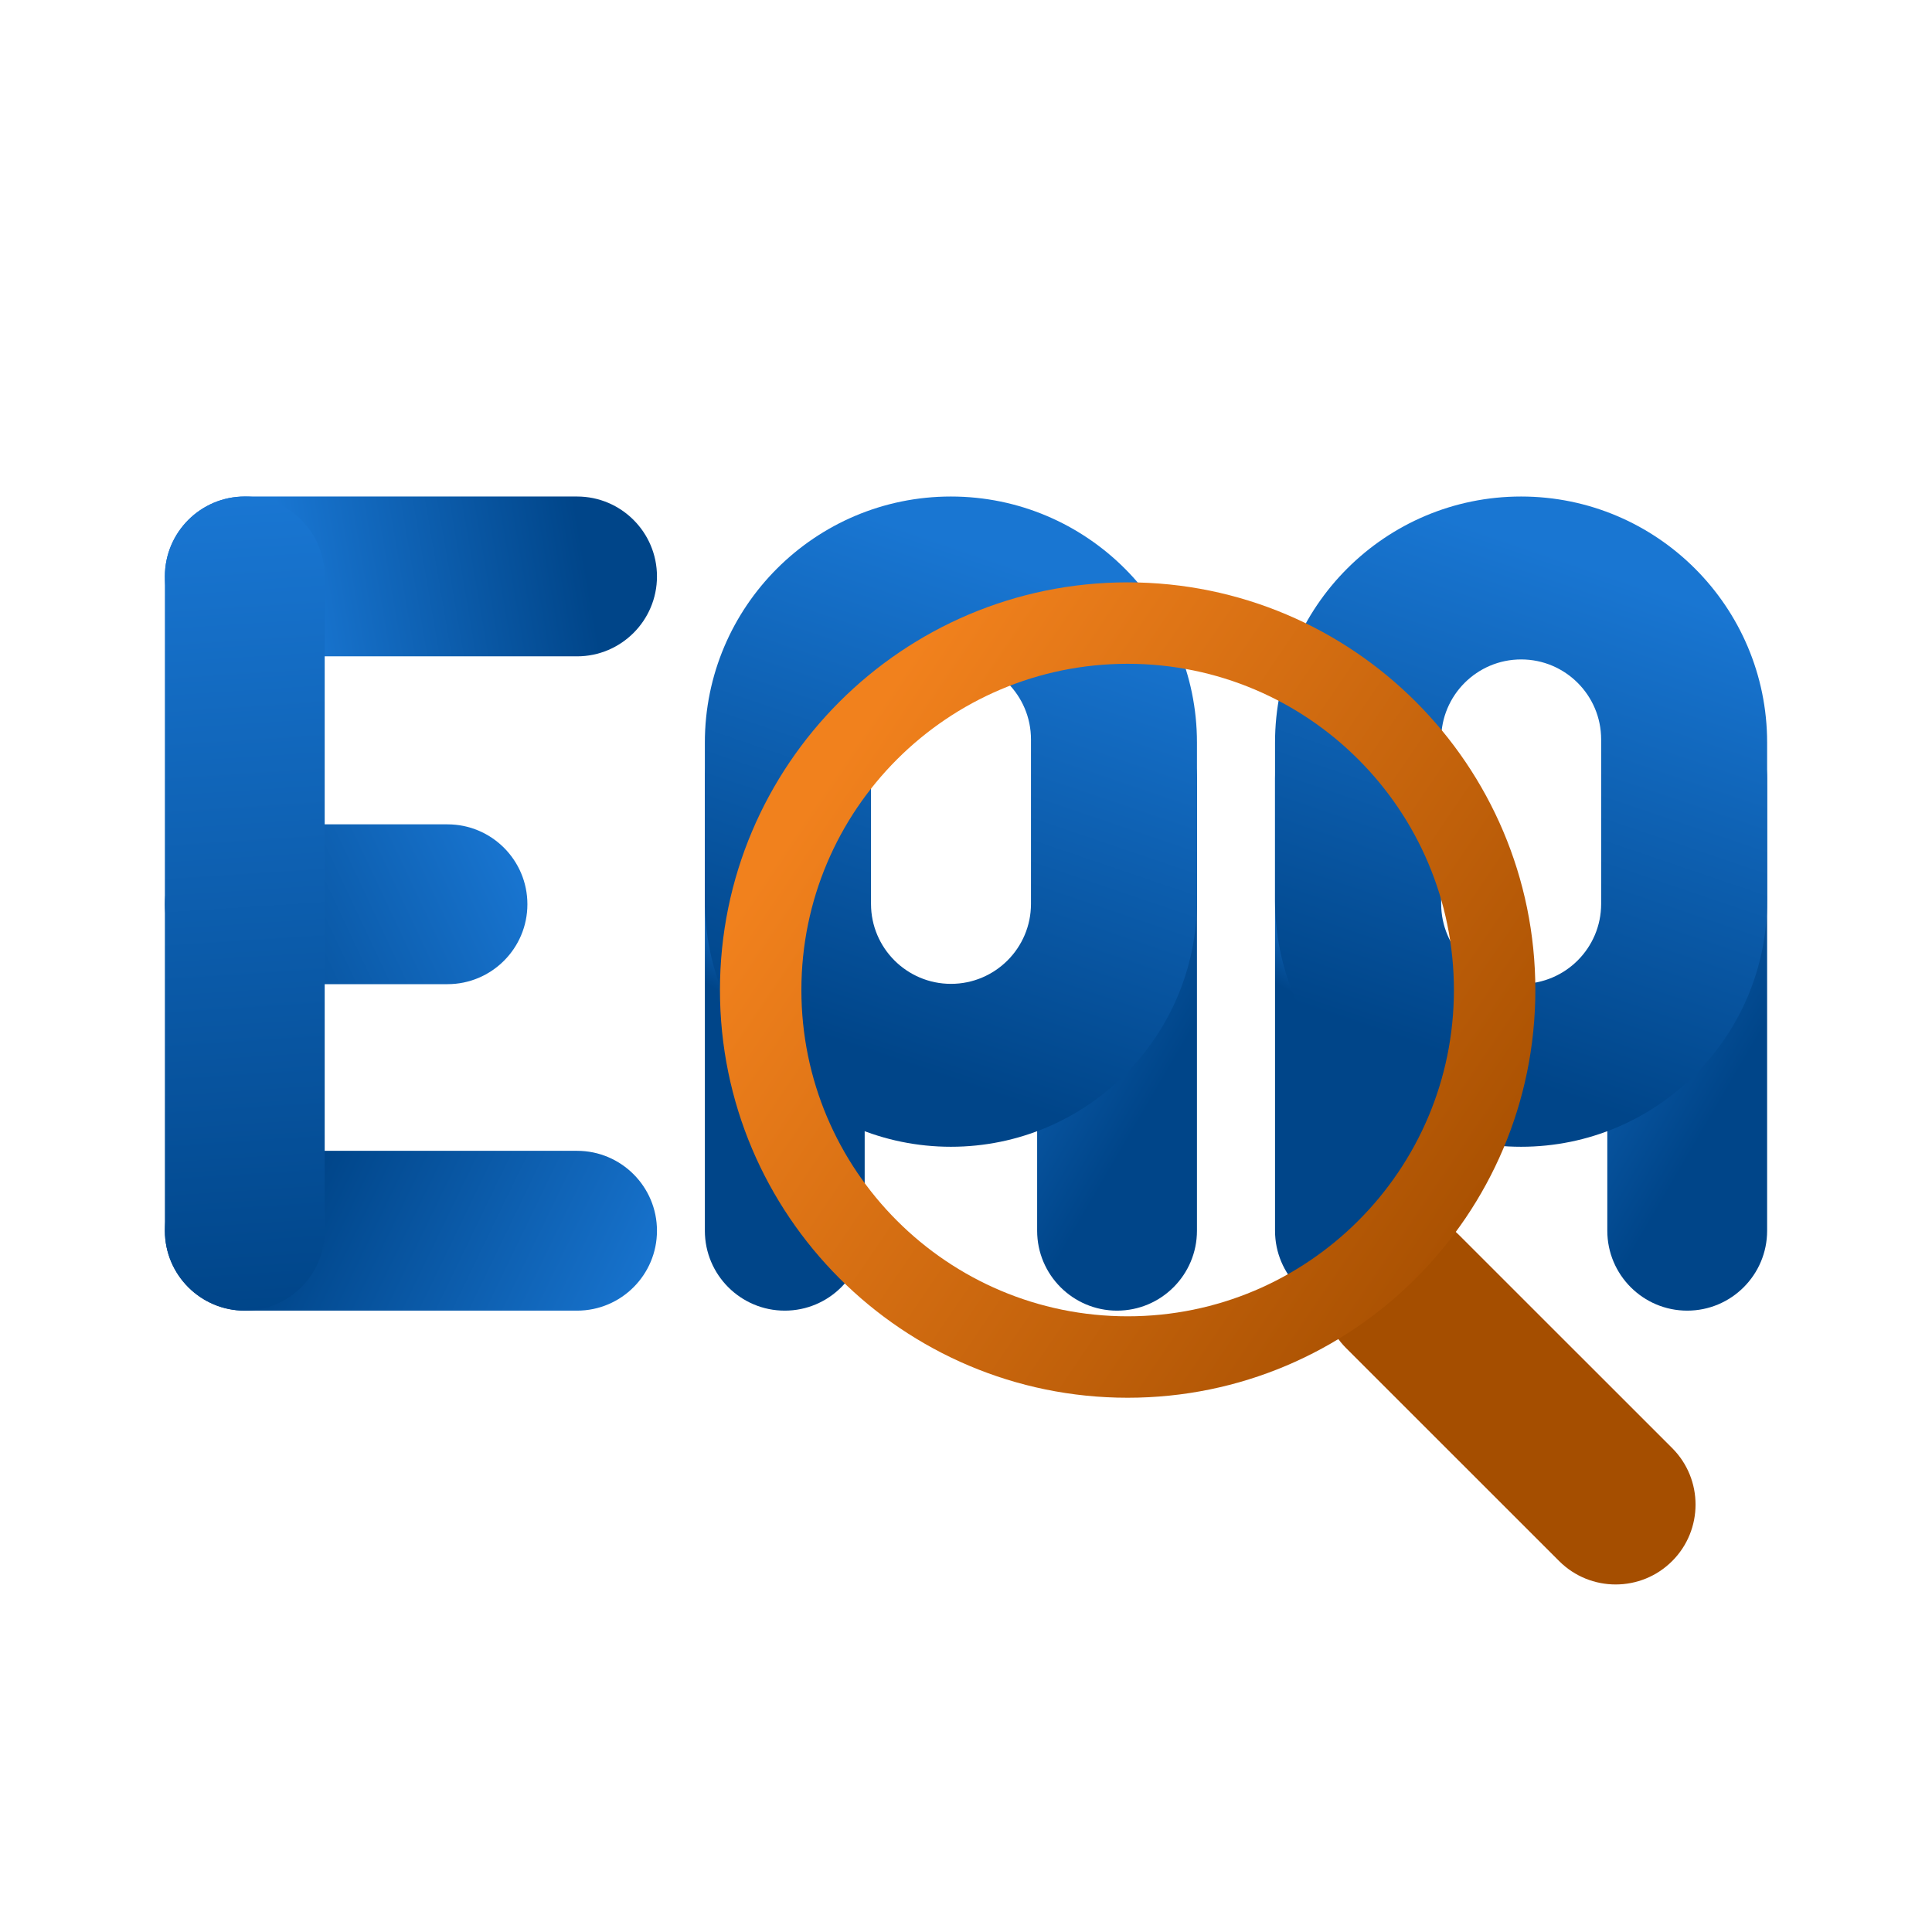
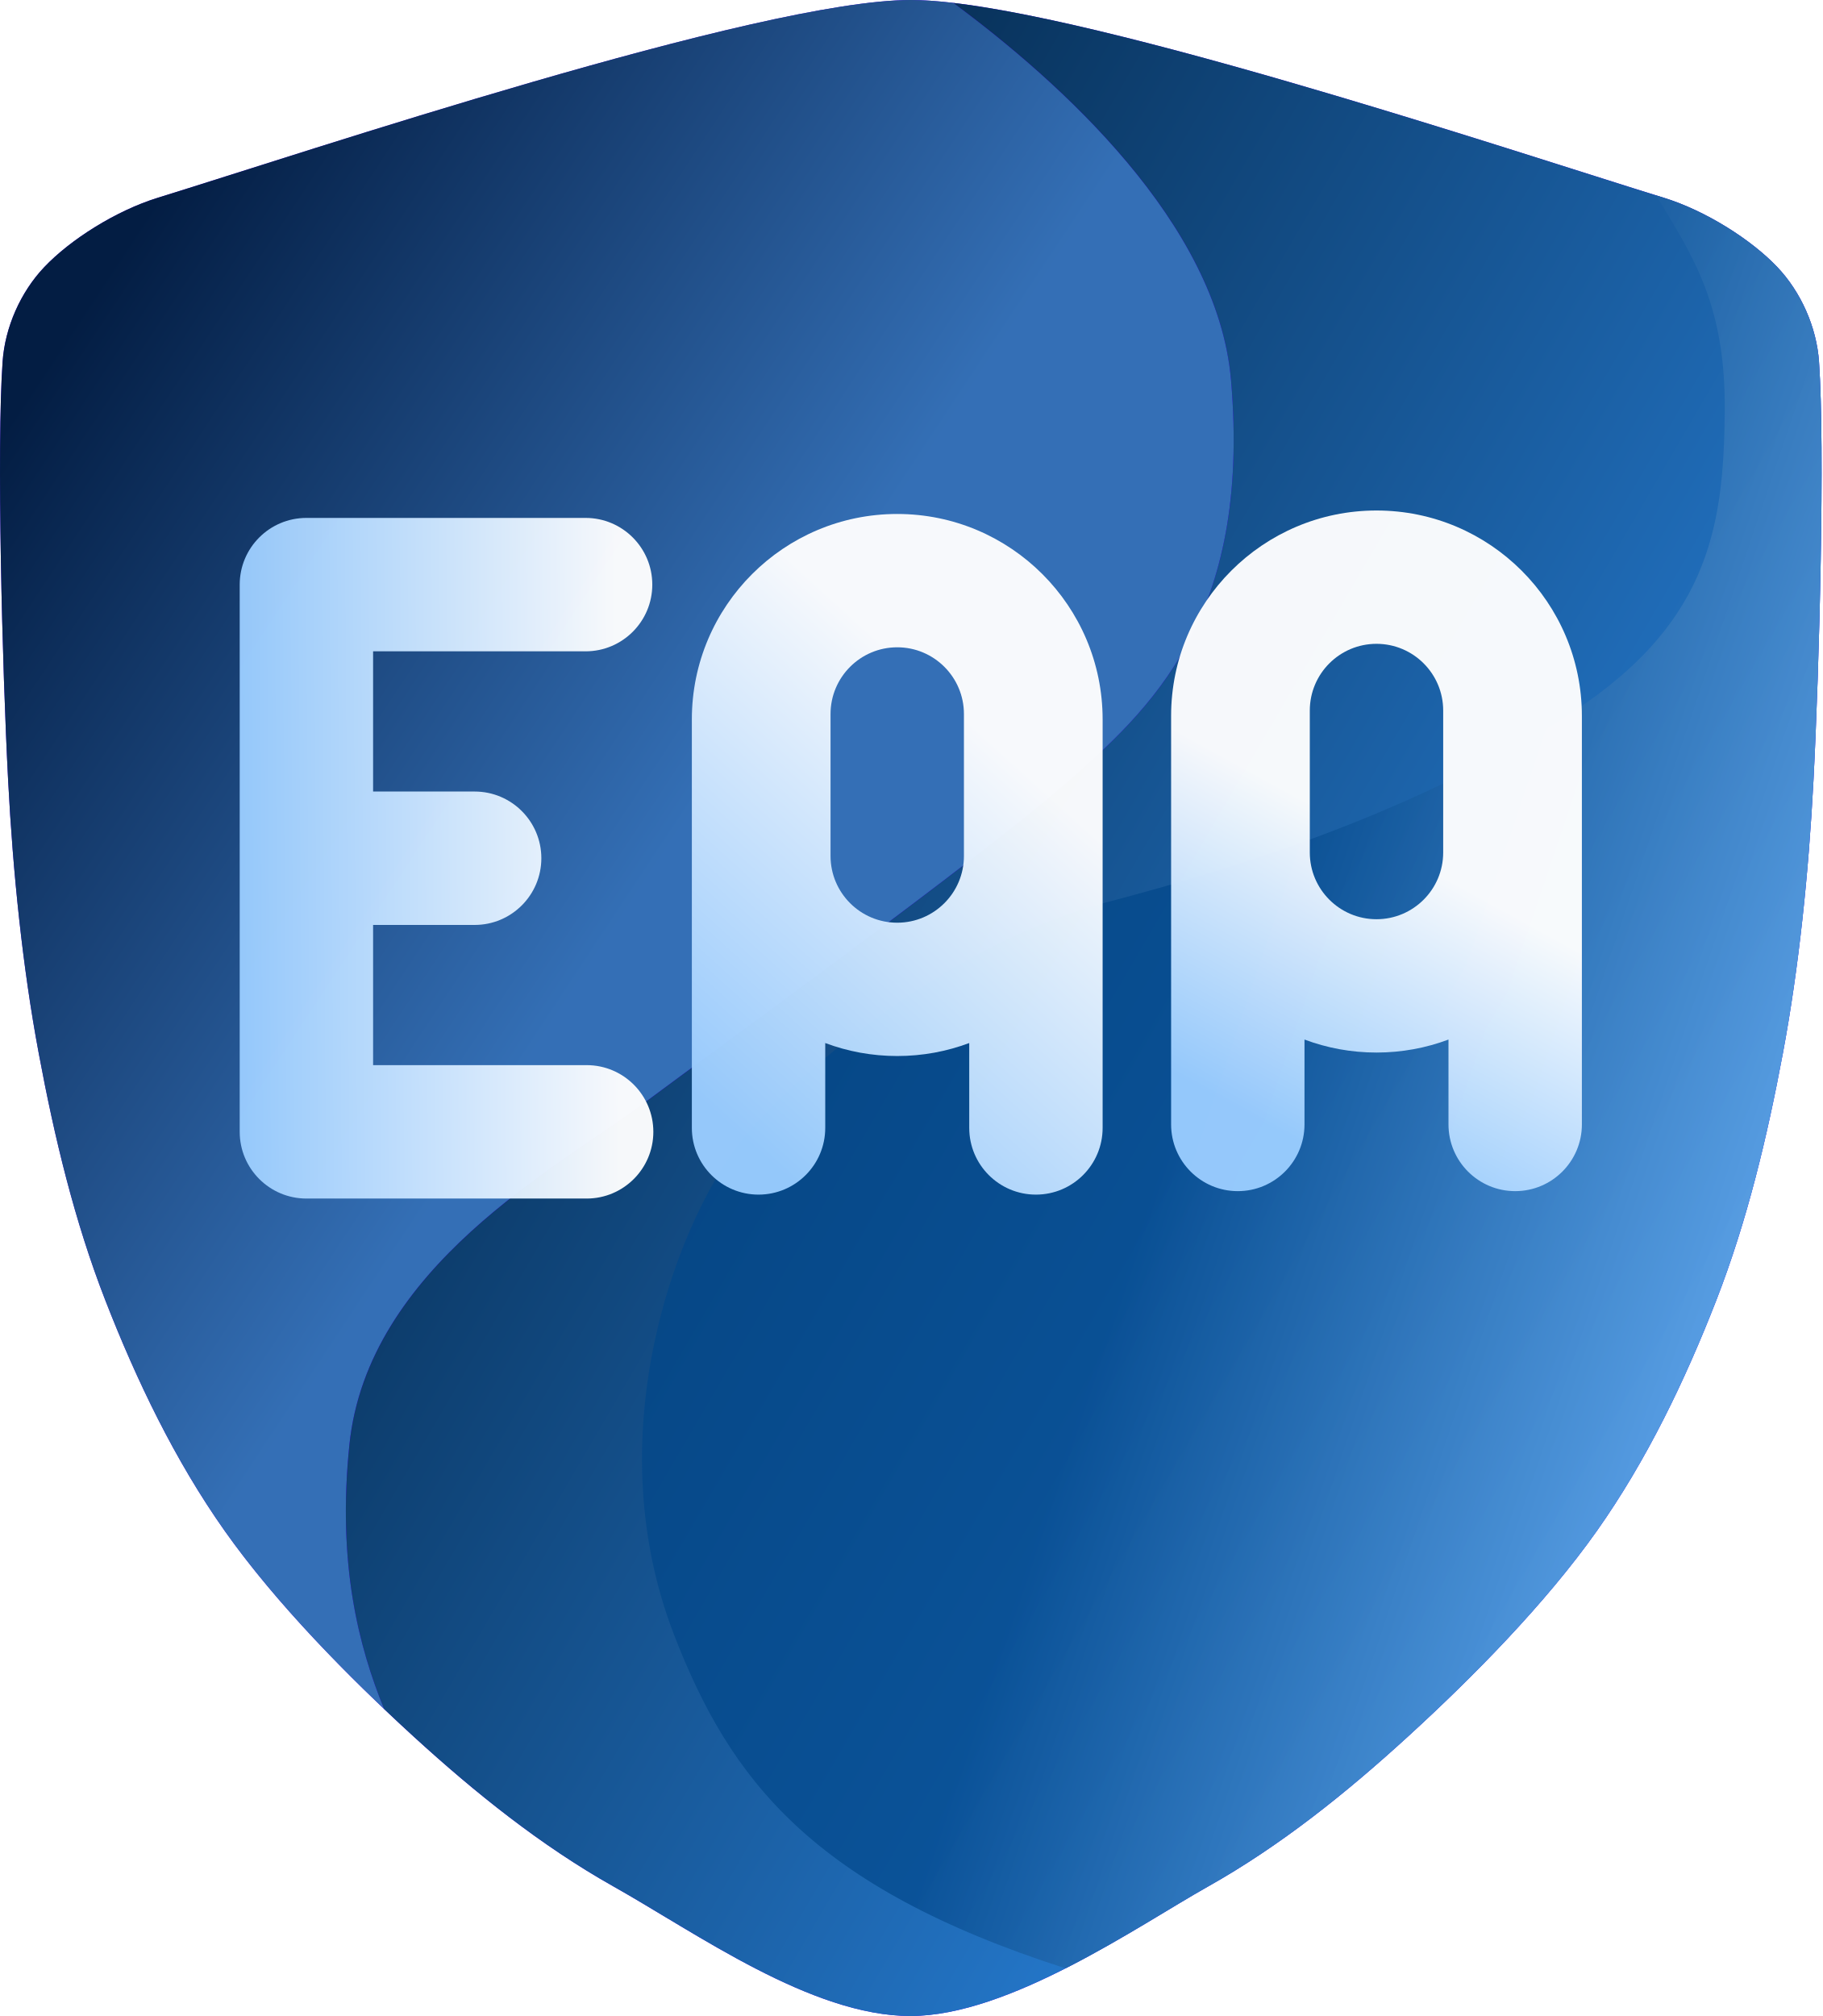
- <svg xmlns="http://www.w3.org/2000/svg" width="100%" height="100%" viewBox="0 0 512 512" version="1.1" xml:space="preserve" style="fill-rule:evenodd;clip-rule:evenodd;stroke-linejoin:round;stroke-miterlimit:2;">
-   <g>
-     <g transform="matrix(1.07876,0,0,1.07876,-11.6396,-36.5255)">
-       <g transform="matrix(0.986713,0,0,0.741909,137.779,89.8393)">
-         <path d="M86.58,182.293L86.58,332.067C86.58,346.671 77.665,358.527 66.685,358.527C55.705,358.527 46.79,346.671 46.79,332.067L46.79,182.293C46.79,167.69 55.705,155.834 66.685,155.834C77.665,155.834 86.58,167.69 86.58,182.293Z" style="fill:url(#_Linear1);" />
+ <svg xmlns="http://www.w3.org/2000/svg" width="100%" height="100%" viewBox="0 0 926 1024" version="1.1" xml:space="preserve" style="fill-rule:evenodd;clip-rule:evenodd;stroke-linejoin:round;stroke-miterlimit:2;">
+   <g transform="matrix(2,0,0,2,1563.48,-1457.23)">
+     <g transform="matrix(1,0,0,1,427.413,728.614)">
+       <path d="M-977.899,512C-1003.06,512 -1032.25,490.951 -1053.29,479.122C-1071.74,468.753 -1088.46,455.308 -1104.09,441.027C-1120.55,425.977 -1139.01,407.282 -1152.06,388.822C-1164.75,370.873 -1174.51,350.492 -1182.39,330.268C-1190.26,310.07 -1195.34,288.788 -1199.32,267.482C-1203.44,245.495 -1205.87,221.504 -1207.08,198.346C-1208.61,169.069 -1210.02,113.572 -1208.49,91.82C-1207.88,83.103 -1203.93,74.173 -1197.91,67.835C-1191.33,60.897 -1179.78,53.524 -1168.99,50.198C-1132.3,38.892 -1016.19,0 -977.806,0C-939.419,0 -823.309,38.892 -786.624,50.198C-775.833,53.524 -764.285,60.897 -757.7,67.835C-751.684,74.173 -747.731,83.103 -747.118,91.82C-745.59,113.572 -747.001,169.069 -748.529,198.346C-749.738,221.504 -752.174,245.495 -756.289,267.482C-760.277,288.788 -765.353,310.07 -773.221,330.268C-781.098,350.492 -790.866,370.873 -803.556,388.822C-816.607,407.282 -835.066,425.977 -851.527,441.027C-867.147,455.308 -883.871,468.753 -902.321,479.122C-920.024,489.072 -952.737,512 -977.899,512Z" style="fill:rgb(79,0,255);" />
+     </g>
+     <g transform="matrix(1,0,0,1,427.413,728.614)">
+       <path d="M-1111.58,434.046C-1125.94,420.393 -1140.96,404.522 -1152.06,388.822C-1164.75,370.873 -1174.51,350.492 -1182.39,330.268C-1190.26,310.07 -1195.34,288.788 -1199.32,267.482C-1203.44,245.495 -1205.87,221.504 -1207.08,198.346C-1208.61,169.069 -1210.02,113.572 -1208.49,91.82C-1207.88,83.103 -1203.93,74.173 -1197.91,67.835C-1191.33,60.897 -1179.78,53.524 -1168.99,50.198C-1132.3,38.892 -1016.19,0 -977.806,0C-974.691,0 -971.064,0.256 -967.009,0.733C-940.031,20.676 -899.898,56.7 -896.471,96.495C-891.269,156.887 -916.987,180.293 -938.948,199.364C-960.908,218.436 -1024.77,264.669 -1046.15,280.562C-1067.53,296.455 -1115.79,321.883 -1120.41,366.961C-1123.5,397.042 -1118.09,418.115 -1111.58,434.046Z" style="fill:url(#_Linear1);" />
+     </g>
+     <g transform="matrix(1,0,0,1,427.413,728.614)">
+       <path d="M-967.009,0.733C-921.097,6.131 -820.332,39.81 -786.624,50.198C-775.833,53.524 -764.285,60.897 -757.7,67.835C-751.684,74.173 -747.731,83.103 -747.118,91.82C-745.59,113.572 -747.001,169.069 -748.529,198.346C-749.738,221.504 -752.174,245.495 -756.289,267.482C-760.277,288.788 -765.353,310.07 -773.221,330.268C-781.098,350.492 -790.866,370.873 -803.556,388.822C-816.607,407.282 -835.066,425.977 -851.527,441.027C-867.147,455.308 -883.871,468.753 -902.321,479.122C-920.024,489.072 -952.737,512 -977.899,512C-1003.06,512 -1032.25,490.951 -1053.29,479.122C-1071.74,468.753 -1088.46,455.308 -1104.09,441.027C-1106.55,438.777 -1109.05,436.446 -1111.58,434.046C-1118.09,418.115 -1123.5,397.042 -1120.41,366.961C-1115.79,321.883 -1067.53,296.455 -1046.15,280.562C-1024.77,264.669 -960.908,218.436 -938.948,199.364C-916.987,180.293 -891.269,156.887 -896.471,96.495C-899.898,56.7 -940.031,20.676 -967.009,0.733Z" style="fill:url(#_Linear2);" />
+     </g>
+     <g transform="matrix(1,0,0,1,427.413,728.614)">
+       <path d="M-788.51,49.614C-787.86,49.816 -787.232,50.011 -786.624,50.198C-775.833,53.524 -764.285,60.897 -757.7,67.835C-751.684,74.173 -747.731,83.103 -747.118,91.82C-745.59,113.572 -747.001,169.069 -748.529,198.346C-749.738,221.504 -752.174,245.495 -756.289,267.482C-760.277,288.788 -765.353,310.07 -773.221,330.268C-781.098,350.492 -790.866,370.873 -803.556,388.822C-816.607,407.282 -835.066,425.977 -851.527,441.027C-867.147,455.308 -883.871,468.753 -902.321,479.122C-911.432,484.243 -924.519,492.801 -938.506,499.902C-1002.9,479.189 -1023.67,451.972 -1037.89,415.32C-1058.29,362.775 -1036.09,307.864 -1019.83,288.449C-1003.58,269.035 -964.751,238.784 -928.631,229.303C-892.511,219.821 -851.876,206.728 -813.499,183.25C-775.122,159.772 -771.362,134.452 -771.058,104.689C-770.781,77.57 -778.946,65.373 -788.51,49.614Z" style="fill:url(#_Linear3);" />
+     </g>
+     <g transform="matrix(1,0,0,1,-6.78734,0)">
+       <g transform="matrix(0.808901,0,0,0.799202,-749.387,758.474)">
+         <path d="M43.665,322.313L43.665,148.418C43.665,136.719 53.049,127.221 64.608,127.221L152.282,127.221C163.841,127.221 173.225,136.719 173.225,148.418C173.225,160.118 163.841,169.616 152.282,169.616L85.552,169.616L85.552,214.168L117.44,214.168C128.999,214.168 138.384,223.666 138.384,235.366C138.384,247.065 128.999,256.564 117.44,256.564L85.552,256.564L85.552,301.115L152.61,301.115C164.169,301.115 173.554,310.614 173.554,322.313C173.554,334.012 164.169,343.511 152.61,343.511L64.937,343.511L64.773,343.51L64.608,343.511C53.049,343.511 43.665,334.012 43.665,322.313Z" style="fill:url(#_Linear4);" />
      </g>
-       <g transform="matrix(0.986713,0,0,0.741909,219.407,89.8393)">
-         <path d="M86.58,182.293L86.58,332.067C86.58,346.671 77.665,358.527 66.685,358.527C55.705,358.527 46.79,346.671 46.79,332.067L46.79,182.293C46.79,167.69 55.705,155.834 66.685,155.834C77.665,155.834 86.58,167.69 86.58,182.293Z" style="fill:url(#_Linear2);" />
+       <g transform="matrix(0.808901,0,0,0.636402,-634.54,813.399)">
+         <path d="M43.665,316.89L43.665,153.841C43.665,153.834 43.665,153.827 43.665,153.821C43.683,108.596 72.575,71.886 108.16,71.886C143.745,71.886 172.637,108.596 172.655,153.821C172.655,153.827 172.655,153.834 172.655,153.841L172.655,316.89C172.655,331.583 163.271,343.511 151.712,343.511C140.153,343.511 130.768,331.583 130.768,316.89L130.768,283.016C123.731,286.368 116.113,288.202 108.16,288.202C100.207,288.202 92.589,286.368 85.552,283.016L85.552,316.89C85.552,331.583 76.167,343.511 64.608,343.511C53.049,343.511 43.665,331.583 43.665,316.89ZM129.104,151.711C129.104,137.019 119.719,125.091 108.16,125.091C96.601,125.091 87.217,137.019 87.217,151.711L87.217,208.376C87.217,223.068 96.601,234.997 108.16,234.997C119.719,234.997 129.104,223.068 129.104,208.376L129.104,151.711Z" style="fill:url(#_Linear5);" />
      </g>
-       <g transform="matrix(3.0382,0,0,0.788099,41.79,33.0214)">
-         <path d="M86.58,232.53L86.58,281.83C86.58,324.16 77.665,358.527 66.685,358.527C55.705,358.527 46.79,324.16 46.79,281.83L46.79,232.53C46.79,190.2 55.705,155.834 66.685,155.834C77.665,155.834 86.58,190.2 86.58,232.53ZM73.159,231.549C73.159,217.788 70.261,206.616 66.691,206.616C63.122,206.616 60.224,217.788 60.224,231.549L60.224,282.812C60.224,296.573 63.122,307.745 66.691,307.745C70.261,307.745 73.159,296.573 73.159,282.812L73.159,231.549Z" style="fill:url(#_Linear3);" />
-       </g>
-     </g>
-     <g transform="matrix(1.07876,0,0,1.07876,139.461,-36.5255)">
-       <g transform="matrix(0.986713,0,0,0.741909,137.779,89.8393)">
-         <path d="M86.58,182.293L86.58,332.067C86.58,346.671 77.665,358.527 66.685,358.527C55.705,358.527 46.79,346.671 46.79,332.067L46.79,182.293C46.79,167.69 55.705,155.834 66.685,155.834C77.665,155.834 86.58,167.69 86.58,182.293Z" style="fill:url(#_Linear4);" />
-       </g>
-       <g transform="matrix(0.986713,0,0,0.741909,219.407,89.8393)">
-         <path d="M86.58,182.293L86.58,332.067C86.58,346.671 77.665,358.527 66.685,358.527C55.705,358.527 46.79,346.671 46.79,332.067L46.79,182.293C46.79,167.69 55.705,155.834 66.685,155.834C77.665,155.834 86.58,167.69 86.58,182.293Z" style="fill:url(#_Linear5);" />
-       </g>
-       <g transform="matrix(3.0382,0,0,0.788099,41.79,33.0214)">
-         <path d="M86.58,232.53L86.58,281.83C86.58,324.16 77.665,358.527 66.685,358.527C55.705,358.527 46.79,324.16 46.79,281.83L46.79,232.53C46.79,190.2 55.705,155.834 66.685,155.834C77.665,155.834 86.58,190.2 86.58,232.53ZM73.159,231.549C73.159,217.788 70.261,206.616 66.691,206.616C63.122,206.616 60.224,217.788 60.224,231.549L60.224,282.812C60.224,296.573 63.122,307.745 66.691,307.745C70.261,307.745 73.159,296.573 73.159,282.812L73.159,231.549Z" style="fill:url(#_Linear6);" />
-       </g>
-     </g>
-     <g transform="matrix(1,0,0,1,-5.55478,-20)">
-       <g transform="matrix(0.752528,-0.752795,0.426242,0.426091,245.696,331.134)">
-         <path d="M86.58,190.97L86.58,323.39C86.58,342.783 77.665,358.527 66.685,358.527C55.705,358.527 46.79,342.783 46.79,323.39L46.79,190.97C46.79,171.578 55.705,155.834 66.685,155.834C77.665,155.834 86.58,171.578 86.58,190.97Z" style="fill:url(#_Linear7);" />
-       </g>
-       <g transform="matrix(1.03059,0,0,1.03059,7.59581,-15.7035)">
-         <path d="M287.988,184.392C345.849,184.392 392.825,231.368 392.825,289.229C392.825,347.09 345.849,394.066 287.988,394.066C230.127,394.066 183.152,347.09 183.152,289.229C183.152,231.368 230.127,184.392 287.988,184.392ZM287.988,205.333C241.685,205.333 204.092,242.926 204.092,289.229C204.092,335.533 241.685,373.125 287.988,373.125C334.292,373.125 371.884,335.533 371.884,289.229C371.884,242.926 334.292,205.333 287.988,205.333Z" style="fill:url(#_Linear8);" />
-       </g>
-     </g>
-     <g transform="matrix(1.07876,0,0,1.07876,-6.78108,-36.5255)">
-       <g transform="matrix(6.04187e-17,-0.986713,0.596413,3.65197e-17,-46.1511,241.263)">
-         <path d="M86.58,188.748L86.58,325.613C86.58,343.779 77.665,358.527 66.685,358.527C55.705,358.527 46.79,343.779 46.79,325.613L46.79,188.748C46.79,170.582 55.705,155.834 66.685,155.834C77.665,155.834 86.58,170.582 86.58,188.748Z" style="fill:url(#_Linear9);" />
-       </g>
-       <g transform="matrix(6.04187e-17,-0.986713,0.596413,3.65197e-17,-46.1511,402.002)">
-         <path d="M86.58,188.748L86.58,325.613C86.58,343.779 77.665,358.527 66.685,358.527C55.705,358.527 46.79,343.779 46.79,325.613L46.79,188.748C46.79,170.582 55.705,155.834 66.685,155.834C77.665,155.834 86.58,170.582 86.58,188.748Z" style="fill:url(#_Linear10);" />
-       </g>
-       <g transform="matrix(6.04187e-17,-0.986713,0.439369,2.69036e-17,-21.6784,321.799)">
-         <path d="M86.58,200.513L86.58,313.848C86.58,338.507 77.665,358.527 66.685,358.527C55.705,358.527 46.79,338.507 46.79,313.848L46.79,200.513C46.79,175.854 55.705,155.834 66.685,155.834C77.665,155.834 86.58,175.854 86.58,200.513Z" style="fill:url(#_Linear11);" />
-       </g>
-       <g transform="matrix(0.986713,0,0,0.986713,0.621708,2.07059)">
-         <path d="M86.58,175.729L86.58,338.632C86.58,349.612 77.665,358.527 66.685,358.527C55.705,358.527 46.79,349.612 46.79,338.632L46.79,175.729C46.79,164.748 55.705,155.834 66.685,155.834C77.665,155.834 86.58,164.748 86.58,175.729Z" style="fill:url(#_Linear12);" />
+       <g transform="matrix(0.808901,0,0,0.636402,-512.806,812.517)">
+         <path d="M43.665,316.89L43.665,153.841C43.665,153.834 43.665,153.827 43.665,153.821C43.683,108.596 72.575,71.886 108.16,71.886C143.745,71.886 172.637,108.596 172.655,153.821C172.655,153.827 172.655,153.834 172.655,153.841L172.655,316.89C172.655,331.583 163.271,343.511 151.712,343.511C140.153,343.511 130.768,331.583 130.768,316.89L130.768,283.016C123.731,286.368 116.113,288.202 108.16,288.202C100.207,288.202 92.589,286.368 85.552,283.016L85.552,316.89C85.552,331.583 76.167,343.511 64.608,343.511C53.049,343.511 43.665,331.583 43.665,316.89ZM129.104,151.711C129.104,137.019 119.719,125.091 108.16,125.091C96.601,125.091 87.217,137.019 87.217,151.711L87.217,208.376C87.217,223.068 96.601,234.997 108.16,234.997C119.719,234.997 129.104,223.068 129.104,208.376L129.104,151.711Z" style="fill:url(#_Linear6);" />
      </g>
    </g>
  </g>
  <defs>
-     <linearGradient id="_Linear1" x1="0" y1="0" x2="1" y2="0" gradientUnits="userSpaceOnUse" gradientTransform="matrix(-10.2879,24.6852,-18.5608,-13.6825,66.6849,232.495)">
-       <stop offset="0" style="stop-color:rgb(25,118,210);stop-opacity:1" />
-       <stop offset="1" style="stop-color:rgb(0,69,137);stop-opacity:1" />
+     <linearGradient id="_Linear1" x1="0" y1="0" x2="1" y2="0" gradientUnits="userSpaceOnUse" gradientTransform="matrix(-167.548,-109.176,109.176,-167.548,-1020.87,186.831)">
+       <stop offset="0" style="stop-color:rgb(51,116,179);stop-opacity:0.96" />
+       <stop offset="1" style="stop-color:rgb(0,30,59);stop-opacity:0.96" />
    </linearGradient>
-     <linearGradient id="_Linear2" x1="0" y1="0" x2="1" y2="0" gradientUnits="userSpaceOnUse" gradientTransform="matrix(65.195,50.6364,-38.0735,86.7071,-28.1091,325.402)">
-       <stop offset="0" style="stop-color:rgb(25,118,210);stop-opacity:1" />
-       <stop offset="1" style="stop-color:rgb(0,69,137);stop-opacity:1" />
+     <linearGradient id="_Linear2" x1="0" y1="0" x2="1" y2="0" gradientUnits="userSpaceOnUse" gradientTransform="matrix(-419.973,-239.197,239.197,-419.973,-729.73,391.808)">
+       <stop offset="0" style="stop-color:rgb(48,148,248);stop-opacity:1" />
+       <stop offset="1" style="stop-color:rgb(0,30,59);stop-opacity:1" />
    </linearGradient>
-     <linearGradient id="_Linear3" x1="0" y1="0" x2="1" y2="0" gradientUnits="userSpaceOnUse" gradientTransform="matrix(-13.4695,150.425,-39.0198,-51.9263,70.5057,175.138)">
-       <stop offset="0" style="stop-color:rgb(25,118,210);stop-opacity:1" />
-       <stop offset="1" style="stop-color:rgb(0,69,137);stop-opacity:1" />
+     <linearGradient id="_Linear3" x1="0" y1="0" x2="1" y2="0" gradientUnits="userSpaceOnUse" gradientTransform="matrix(177.411,60.626,-60.626,177.411,-923.871,324.886)">
+       <stop offset="0" style="stop-color:rgb(0,70,138);stop-opacity:0.67" />
+       <stop offset="1" style="stop-color:rgb(140,198,255);stop-opacity:0.67" />
    </linearGradient>
-     <linearGradient id="_Linear4" x1="0" y1="0" x2="1" y2="0" gradientUnits="userSpaceOnUse" gradientTransform="matrix(-10.2879,24.6852,-18.5608,-13.6825,66.6849,232.495)">
-       <stop offset="0" style="stop-color:rgb(25,118,210);stop-opacity:1" />
-       <stop offset="1" style="stop-color:rgb(0,69,137);stop-opacity:1" />
+     <linearGradient id="_Linear4" x1="0" y1="0" x2="1" y2="0" gradientUnits="userSpaceOnUse" gradientTransform="matrix(-118.426,1.17883,-1.16469,-119.863,162.091,234.187)">
+       <stop offset="0" style="stop-color:white;stop-opacity:0.96" />
+       <stop offset="1" style="stop-color:rgb(154,205,255);stop-opacity:0.96" />
    </linearGradient>
-     <linearGradient id="_Linear5" x1="0" y1="0" x2="1" y2="0" gradientUnits="userSpaceOnUse" gradientTransform="matrix(65.195,50.6364,-38.0735,86.7071,-28.1091,325.402)">
-       <stop offset="0" style="stop-color:rgb(25,118,210);stop-opacity:1" />
-       <stop offset="1" style="stop-color:rgb(0,69,137);stop-opacity:1" />
+     <linearGradient id="_Linear5" x1="0" y1="0" x2="1" y2="0" gradientUnits="userSpaceOnUse" gradientTransform="matrix(-97.0499,136.249,-107.193,-123.356,153.917,181.75)">
+       <stop offset="0" style="stop-color:white;stop-opacity:0.96" />
+       <stop offset="1" style="stop-color:rgb(154,205,255);stop-opacity:0.96" />
    </linearGradient>
-     <linearGradient id="_Linear6" x1="0" y1="0" x2="1" y2="0" gradientUnits="userSpaceOnUse" gradientTransform="matrix(-13.4695,150.425,-39.0198,-51.9263,70.5057,175.138)">
-       <stop offset="0" style="stop-color:rgb(25,118,210);stop-opacity:1" />
-       <stop offset="1" style="stop-color:rgb(0,69,137);stop-opacity:1" />
-     </linearGradient>
-     <linearGradient id="_Linear7" x1="0" y1="0" x2="1" y2="0" gradientUnits="userSpaceOnUse" gradientTransform="matrix(2.32491,24.3289,-13.7753,4.10607,66.2732,155.106)">
-       <stop offset="0" style="stop-color:rgb(241,129,29);stop-opacity:1" />
-       <stop offset="1" style="stop-color:rgb(165,78,0);stop-opacity:1" />
-     </linearGradient>
-     <linearGradient id="_Linear8" x1="0" y1="0" x2="1" y2="0" gradientUnits="userSpaceOnUse" gradientTransform="matrix(177.377,121.518,-121.518,177.377,193.148,261.153)">
-       <stop offset="0" style="stop-color:rgb(241,129,29);stop-opacity:1" />
-       <stop offset="1" style="stop-color:rgb(165,78,0);stop-opacity:1" />
-     </linearGradient>
-     <linearGradient id="_Linear9" x1="0" y1="0" x2="1" y2="0" gradientUnits="userSpaceOnUse" gradientTransform="matrix(12.3655,119.893,-72.4689,20.4577,54.3193,210.184)">
-       <stop offset="0" style="stop-color:rgb(25,118,210);stop-opacity:1" />
-       <stop offset="1" style="stop-color:rgb(0,69,137);stop-opacity:1" />
-     </linearGradient>
-     <linearGradient id="_Linear10" x1="0" y1="0" x2="1" y2="0" gradientUnits="userSpaceOnUse" gradientTransform="matrix(39.7897,-136.865,82.727,65.8285,46.79,358.527)">
-       <stop offset="0" style="stop-color:rgb(25,118,210);stop-opacity:1" />
-       <stop offset="1" style="stop-color:rgb(0,69,137);stop-opacity:1" />
-     </linearGradient>
-     <linearGradient id="_Linear11" x1="0" y1="0" x2="1" y2="0" gradientUnits="userSpaceOnUse" gradientTransform="matrix(-39.7897,-191.707,85.3644,-89.3577,86.5797,347.541)">
-       <stop offset="0" style="stop-color:rgb(25,118,210);stop-opacity:1" />
-       <stop offset="1" style="stop-color:rgb(0,69,137);stop-opacity:1" />
-     </linearGradient>
-     <linearGradient id="_Linear12" x1="0" y1="0" x2="1" y2="0" gradientUnits="userSpaceOnUse" gradientTransform="matrix(14.2325,202.693,-202.693,14.2325,72.4086,155.834)">
-       <stop offset="0" style="stop-color:rgb(25,118,210);stop-opacity:1" />
-       <stop offset="1" style="stop-color:rgb(0,69,137);stop-opacity:1" />
+     <linearGradient id="_Linear6" x1="0" y1="0" x2="1" y2="0" gradientUnits="userSpaceOnUse" gradientTransform="matrix(-45.699,105.742,-83.1924,-58.0859,78.0067,182.46)">
+       <stop offset="0" style="stop-color:white;stop-opacity:0.96" />
+       <stop offset="1" style="stop-color:rgb(154,205,255);stop-opacity:0.96" />
    </linearGradient>
  </defs>
</svg>
